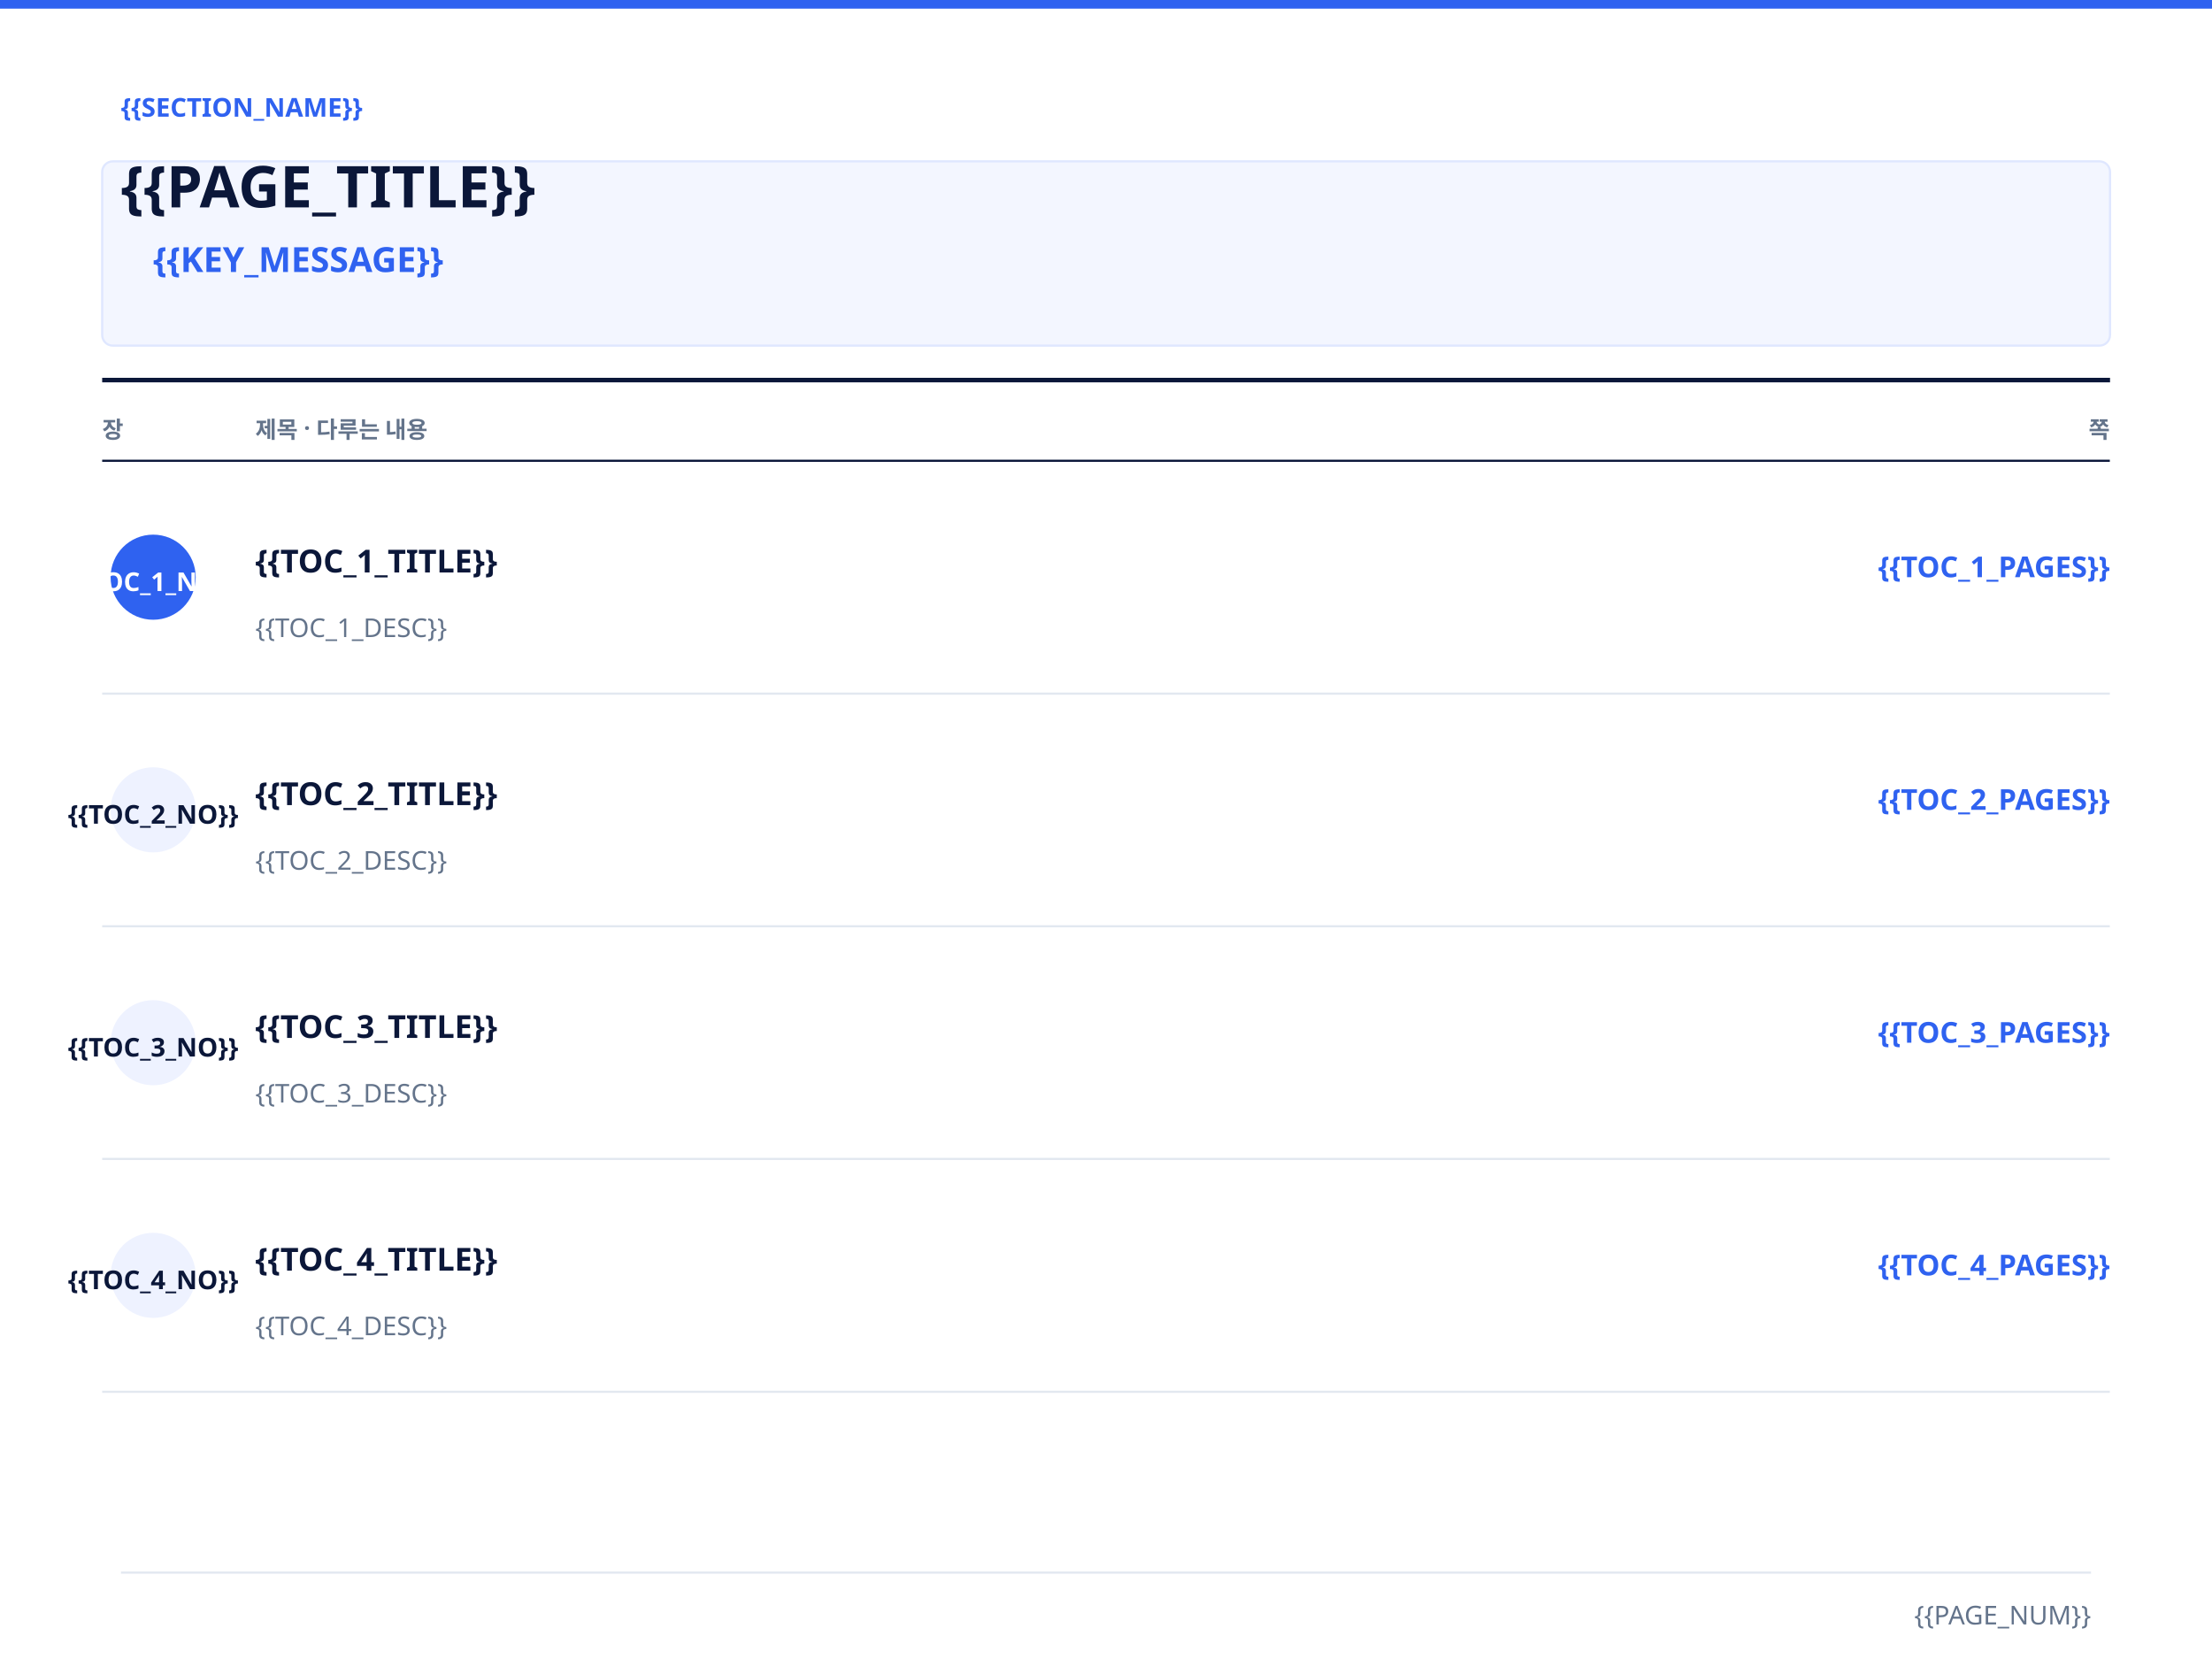
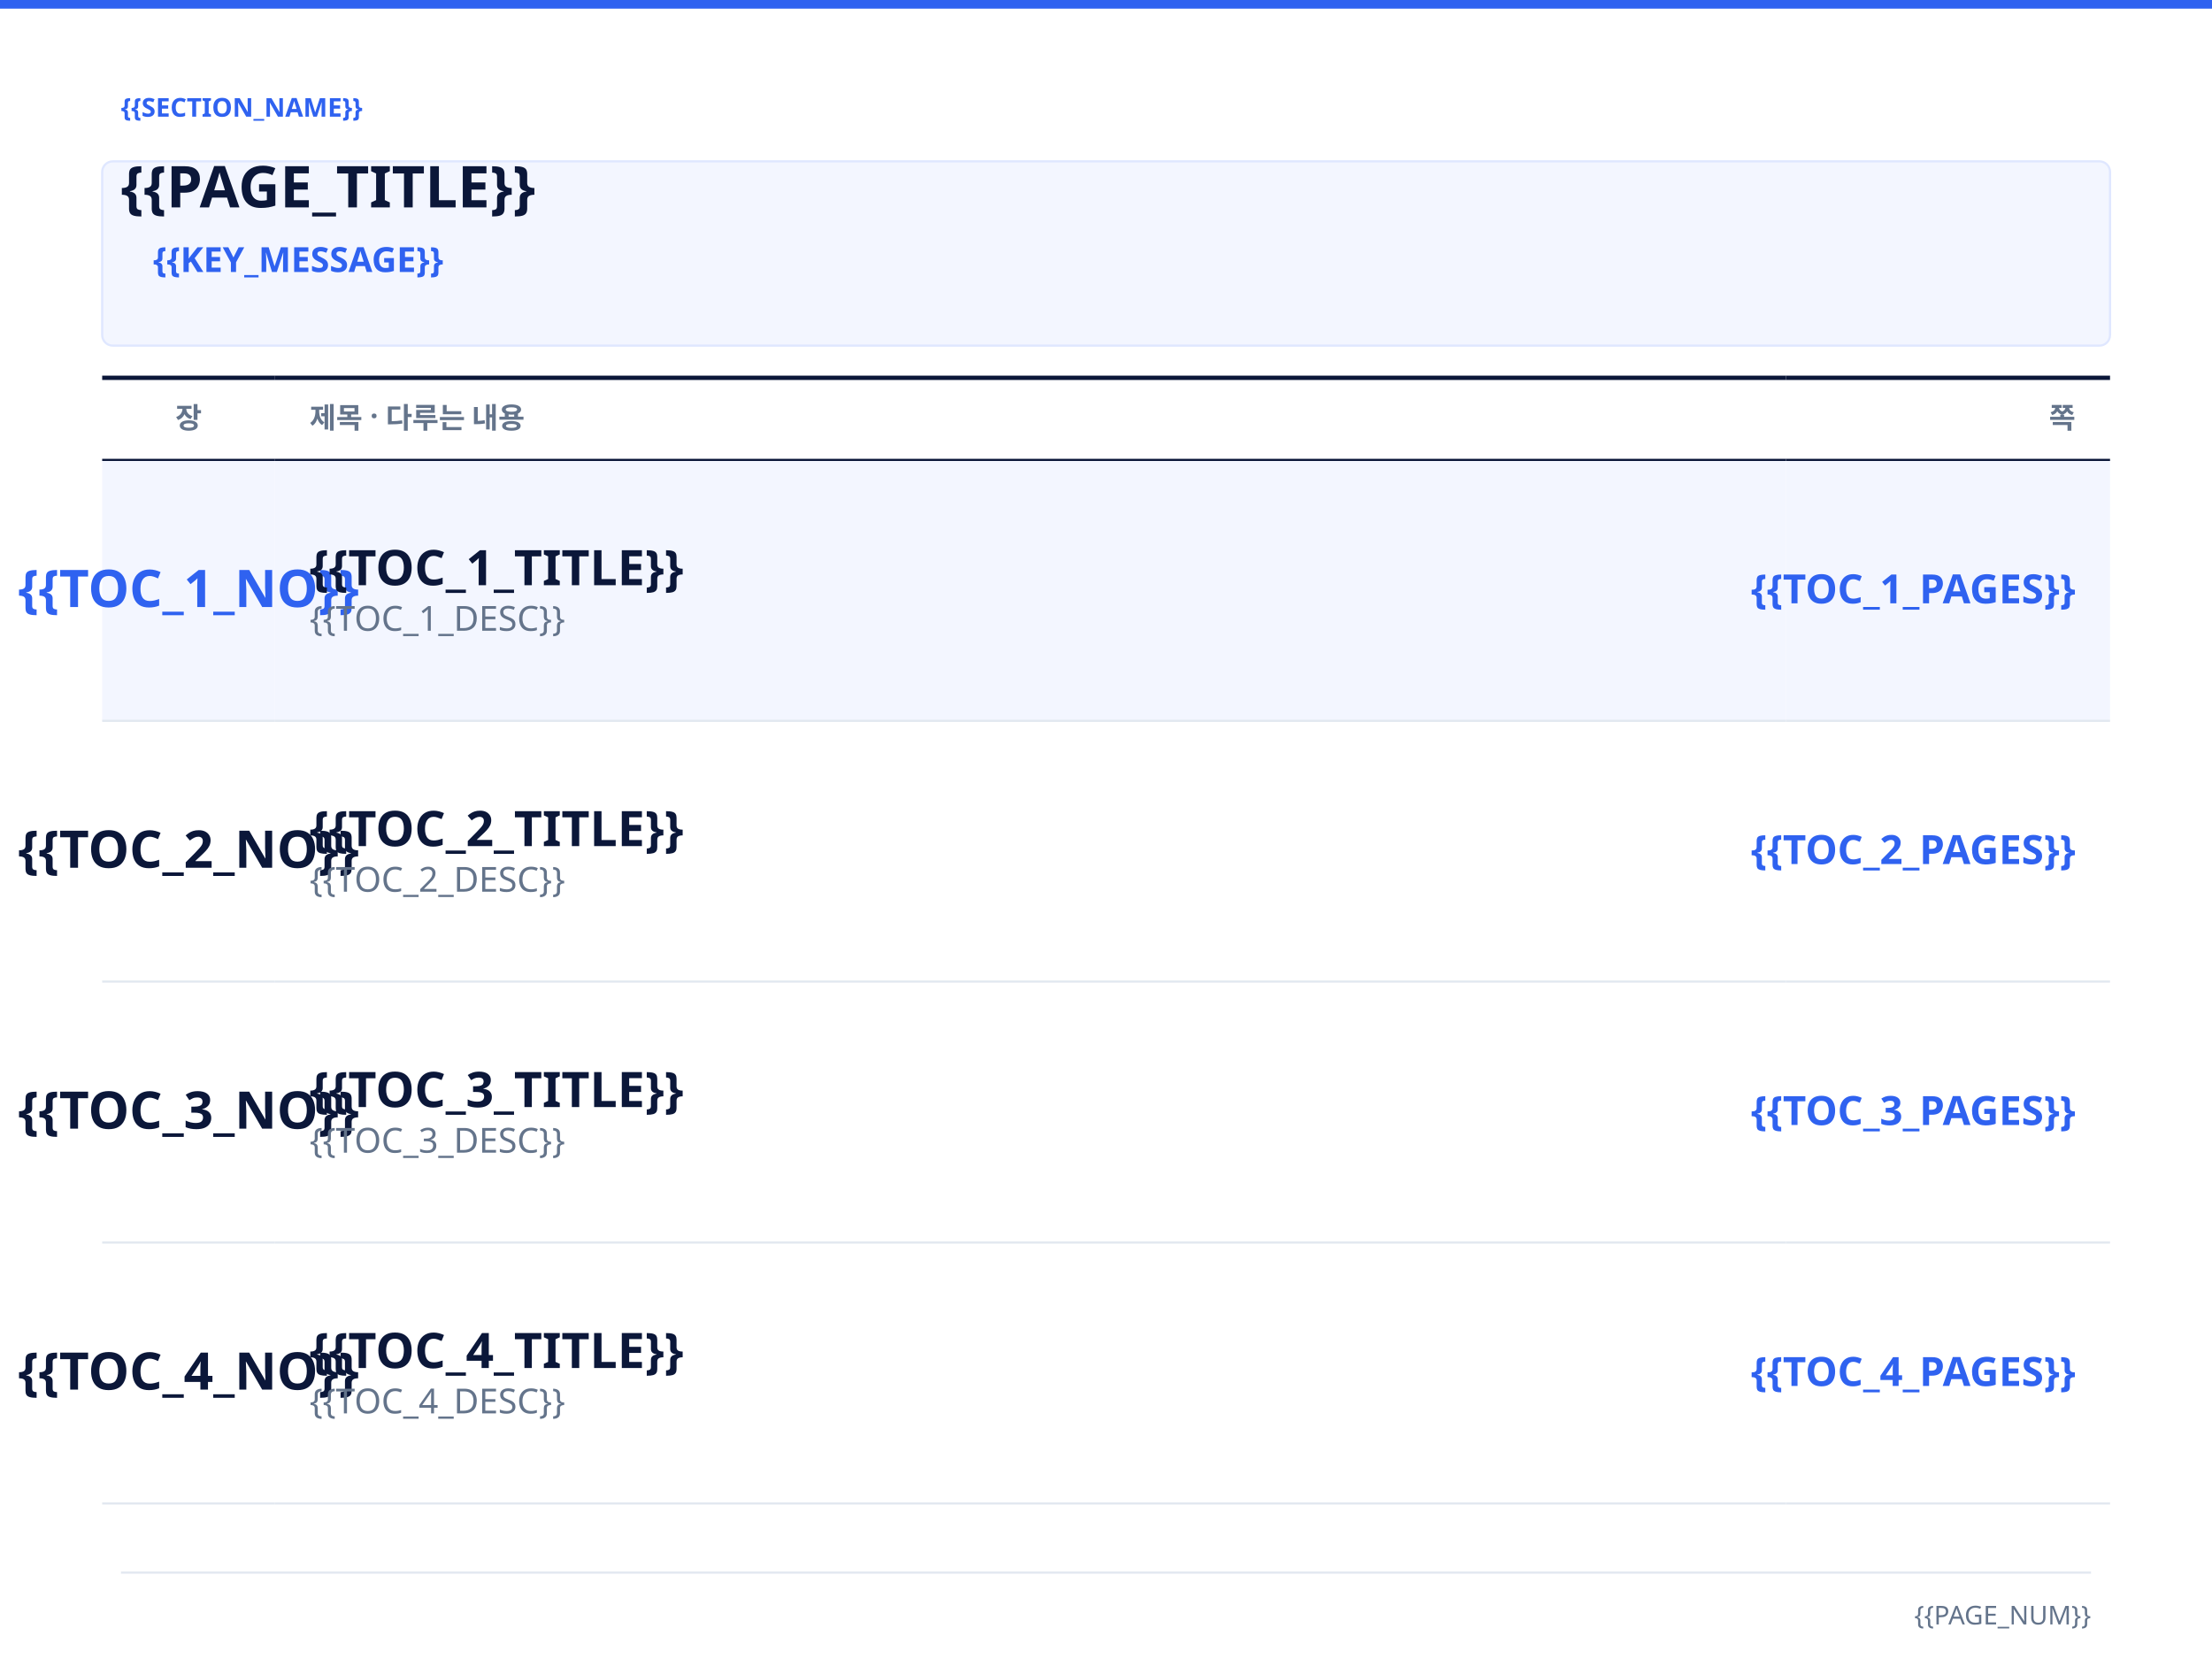
<svg xmlns="http://www.w3.org/2000/svg" viewBox="0 0 1024 768" data-pptx-master="innercarry-master-4x3" data-pptx-master-name="이너캐리 4:3" data-pptx-layout="innercarry-toc-pages-4" data-pptx-layout-name="이너캐리 목차(쪽수·4장)">
  <rect id="master-bg" x="0" y="0" width="1024" height="768" fill="#FFFFFF" data-pptx-layer="master" data-pptx-editable="false" />
  <rect id="top-rule" x="0" y="0" width="1024" height="4" fill="#2F62F0" data-pptx-layer="layout" data-pptx-editable="false" />
  <rect id="toc-lead-box" x="47.3" y="74.7" width="929.5" height="85.3" rx="4.9" ry="4.9" fill="#F3F6FF" stroke="#DFE7FF" stroke-width="1" data-pptx-layer="layout" data-pptx-editable="false" />
-   <rect id="toc-rule-top" x="47.3" y="174.9" width="929.5" height="2.1" fill="#0B1739" data-pptx-layer="layout" data-pptx-editable="false" />
-   <text id="toc-head-no" x="47.3" y="202.7" font-family="&quot;IBM Plex Sans KR&quot;, &quot;Malgun Gothic&quot;, sans-serif" font-size="10.67" font-weight="700" fill="#64748B" data-pptx-layer="layout" data-pptx-editable="false">장</text>
-   <text id="toc-head-title" x="118.2" y="202.7" font-family="&quot;IBM Plex Sans KR&quot;, &quot;Malgun Gothic&quot;, sans-serif" font-size="10.67" font-weight="700" fill="#64748B" data-pptx-layer="layout" data-pptx-editable="false">제목 · 다루는 내용</text>
-   <text id="toc-head-pages" x="976.7" y="202.7" text-anchor="end" font-family="&quot;IBM Plex Sans KR&quot;, &quot;Malgun Gothic&quot;, sans-serif" font-size="10.67" font-weight="700" fill="#64748B" data-pptx-layer="layout" data-pptx-editable="false">쪽</text>
-   <line id="toc-rule-head" x1="47.3" y1="213.3" x2="976.7" y2="213.3" stroke="#0B1739" stroke-width="1" data-pptx-layer="layout" data-pptx-editable="false" />
-   <line id="toc-1-rule" x1="47.3" y1="321.1" x2="976.7" y2="321.1" stroke="#E2E8F0" stroke-width="1" data-pptx-layer="layout" data-pptx-editable="false" />
-   <line id="toc-2-rule" x1="47.3" y1="428.8" x2="976.7" y2="428.8" stroke="#E2E8F0" stroke-width="1" data-pptx-layer="layout" data-pptx-editable="false" />
-   <line id="toc-3-rule" x1="47.3" y1="536.5" x2="976.7" y2="536.5" stroke="#E2E8F0" stroke-width="1" data-pptx-layer="layout" data-pptx-editable="false" />
-   <line id="toc-4-rule" x1="47.3" y1="644.3" x2="976.7" y2="644.3" stroke="#E2E8F0" stroke-width="1" data-pptx-layer="layout" data-pptx-editable="false" />
  <line id="footer-line" x1="56" y1="728" x2="968" y2="728" stroke="#E2E8F0" stroke-width="1" data-pptx-layer="layout" data-pptx-editable="false" />
-   <circle id="toc-1-badge" cx="70.9" cy="267.2" r="19.7" fill="#2F62F0" />
-   <circle id="toc-2-badge" cx="70.9" cy="374.9" r="19.7" fill="#EEF2FF" />
-   <circle id="toc-3-badge" cx="70.9" cy="482.7" r="19.7" fill="#EEF2FF" />
-   <circle id="toc-4-badge" cx="70.9" cy="590.4" r="19.7" fill="#EEF2FF" />
+   <g id="toc-table" data-pptx-native="table" data-toc-cols="no title pages" data-toc-prefix="toc-">
+     <rect x="47.3" y="174.9" width="80.0" height="38.0" fill="#FFFFFF" />
+     <rect x="127.3" y="174.9" width="699.5" height="38.0" fill="#FFFFFF" />
+     <rect x="826.8" y="174.9" width="150.0" height="38.0" fill="#FFFFFF" />
+     <rect x="47.3" y="212.9" width="80.0" height="120.8" fill="#F3F6FF" />
+     <rect x="127.3" y="212.9" width="699.5" height="120.8" fill="#F3F6FF" />
+     <rect x="826.8" y="212.9" width="150.0" height="120.8" fill="#F3F6FF" />
+     <rect x="47.3" y="333.7" width="80.0" height="120.8" fill="#FFFFFF" />
+     <rect x="127.3" y="333.7" width="699.5" height="120.8" fill="#FFFFFF" />
+     <rect x="826.8" y="333.7" width="150.0" height="120.8" fill="#FFFFFF" />
+     <rect x="47.3" y="454.4" width="80.0" height="120.8" fill="#FFFFFF" />
+     <rect x="127.3" y="454.4" width="699.5" height="120.8" fill="#FFFFFF" />
+     <rect x="826.8" y="454.4" width="150.0" height="120.8" fill="#FFFFFF" />
+     <rect x="47.3" y="575.2" width="80.0" height="120.8" fill="#FFFFFF" />
+     <rect x="127.3" y="575.2" width="699.5" height="120.8" fill="#FFFFFF" />
+     <rect x="826.8" y="575.2" width="150.0" height="120.8" fill="#FFFFFF" />
+     <line x1="47.3" y1="174.9" x2="127.3" y2="174.9" stroke="#0B1739" stroke-width="2" />
+     <line x1="47.3" y1="212.9" x2="127.3" y2="212.9" stroke="#0B1739" stroke-width="1" />
+     <line x1="127.3" y1="174.9" x2="826.8" y2="174.9" stroke="#0B1739" stroke-width="2" />
+     <line x1="127.3" y1="212.9" x2="826.8" y2="212.9" stroke="#0B1739" stroke-width="1" />
+     <line x1="826.8" y1="174.9" x2="976.8" y2="174.9" stroke="#0B1739" stroke-width="2" />
+     <line x1="826.8" y1="212.9" x2="976.8" y2="212.9" stroke="#0B1739" stroke-width="1" />
+     <line x1="47.3" y1="333.7" x2="127.3" y2="333.7" stroke="#E2E8F0" stroke-width="1" />
+     <line x1="127.3" y1="333.7" x2="826.8" y2="333.7" stroke="#E2E8F0" stroke-width="1" />
+     <line x1="826.8" y1="333.7" x2="976.8" y2="333.7" stroke="#E2E8F0" stroke-width="1" />
+     <line x1="47.3" y1="454.4" x2="127.3" y2="454.4" stroke="#E2E8F0" stroke-width="1" />
+     <line x1="127.3" y1="454.4" x2="826.8" y2="454.4" stroke="#E2E8F0" stroke-width="1" />
+     <line x1="826.8" y1="454.4" x2="976.8" y2="454.4" stroke="#E2E8F0" stroke-width="1" />
+     <line x1="47.3" y1="575.2" x2="127.3" y2="575.2" stroke="#E2E8F0" stroke-width="1" />
+     <line x1="127.3" y1="575.2" x2="826.8" y2="575.2" stroke="#E2E8F0" stroke-width="1" />
+     <line x1="826.8" y1="575.2" x2="976.8" y2="575.2" stroke="#E2E8F0" stroke-width="1" />
+     <line x1="47.3" y1="696.0" x2="127.3" y2="696.0" stroke="#E2E8F0" stroke-width="1" />
+     <line x1="127.3" y1="696.0" x2="826.8" y2="696.0" stroke="#E2E8F0" stroke-width="1" />
+     <line x1="826.8" y1="696.0" x2="976.8" y2="696.0" stroke="#E2E8F0" stroke-width="1" />
+     <text id="toc-head-no" x="87.3" y="198.2" font-family="&quot;IBM Plex Sans KR&quot;, &quot;Malgun Gothic&quot;, sans-serif" font-size="13.33" font-weight="700" fill="#64748B" text-anchor="middle">장</text>
+     <text id="toc-head-title" x="143.3" y="198.2" font-family="&quot;IBM Plex Sans KR&quot;, &quot;Malgun Gothic&quot;, sans-serif" font-size="13.33" font-weight="700" fill="#64748B">제목 · 다루는 내용</text>
+     <text id="toc-head-pages" x="960.8" y="198.2" font-family="&quot;IBM Plex Sans KR&quot;, &quot;Malgun Gothic&quot;, sans-serif" font-size="13.33" font-weight="700" fill="#64748B" text-anchor="end">쪽</text>
+     <text id="toc-1-no" x="87.3" y="281.0" font-family="&quot;IBM Plex Sans KR&quot;, &quot;Malgun Gothic&quot;, sans-serif" font-size="24" font-weight="700" fill="#2F62F0" text-anchor="middle">{{TOC_1_NO}}</text>
+     <text id="toc-1-title" x="143.3" y="270.9" font-family="&quot;IBM Plex Sans KR&quot;, &quot;Malgun Gothic&quot;, sans-serif" font-size="22.67" font-weight="700" fill="#0B1739">{{TOC_1_TITLE}}</text>
+     <text id="toc-1-desc" x="143.3" y="292.0" font-family="&quot;IBM Plex Sans KR&quot;, &quot;Malgun Gothic&quot;, sans-serif" font-size="16" font-weight="400" fill="#64748B">{{TOC_1_DESC}}</text>
+     <text id="toc-1-pages" x="960.8" y="279.3" font-family="&quot;IBM Plex Sans KR&quot;, &quot;Malgun Gothic&quot;, sans-serif" font-size="18.67" font-weight="700" fill="#2F62F0" text-anchor="end">{{TOC_1_PAGES}}</text>
+     <text id="toc-2-no" x="87.3" y="401.7" font-family="&quot;IBM Plex Sans KR&quot;, &quot;Malgun Gothic&quot;, sans-serif" font-size="24" font-weight="700" fill="#0B1739" text-anchor="middle">{{TOC_2_NO}}</text>
+     <text id="toc-2-title" x="143.3" y="391.7" font-family="&quot;IBM Plex Sans KR&quot;, &quot;Malgun Gothic&quot;, sans-serif" font-size="22.67" font-weight="700" fill="#0B1739">{{TOC_2_TITLE}}</text>
+     <text id="toc-2-desc" x="143.3" y="412.8" font-family="&quot;IBM Plex Sans KR&quot;, &quot;Malgun Gothic&quot;, sans-serif" font-size="16" font-weight="400" fill="#64748B">{{TOC_2_DESC}}</text>
+     <text id="toc-2-pages" x="960.8" y="400.0" font-family="&quot;IBM Plex Sans KR&quot;, &quot;Malgun Gothic&quot;, sans-serif" font-size="18.67" font-weight="700" fill="#2F62F0" text-anchor="end">{{TOC_2_PAGES}}</text>
+     <text id="toc-3-no" x="87.3" y="522.5" font-family="&quot;IBM Plex Sans KR&quot;, &quot;Malgun Gothic&quot;, sans-serif" font-size="24" font-weight="700" fill="#0B1739" text-anchor="middle">{{TOC_3_NO}}</text>
+     <text id="toc-3-title" x="143.3" y="512.5" font-family="&quot;IBM Plex Sans KR&quot;, &quot;Malgun Gothic&quot;, sans-serif" font-size="22.67" font-weight="700" fill="#0B1739">{{TOC_3_TITLE}}</text>
+     <text id="toc-3-desc" x="143.3" y="533.6" font-family="&quot;IBM Plex Sans KR&quot;, &quot;Malgun Gothic&quot;, sans-serif" font-size="16" font-weight="400" fill="#64748B">{{TOC_3_DESC}}</text>
+     <text id="toc-3-pages" x="960.8" y="520.8" font-family="&quot;IBM Plex Sans KR&quot;, &quot;Malgun Gothic&quot;, sans-serif" font-size="18.67" font-weight="700" fill="#2F62F0" text-anchor="end">{{TOC_3_PAGES}}</text>
+     <text id="toc-4-no" x="87.3" y="643.3" font-family="&quot;IBM Plex Sans KR&quot;, &quot;Malgun Gothic&quot;, sans-serif" font-size="24" font-weight="700" fill="#0B1739" text-anchor="middle">{{TOC_4_NO}}</text>
+     <text id="toc-4-title" x="143.3" y="633.3" font-family="&quot;IBM Plex Sans KR&quot;, &quot;Malgun Gothic&quot;, sans-serif" font-size="22.67" font-weight="700" fill="#0B1739">{{TOC_4_TITLE}}</text>
+     <text id="toc-4-desc" x="143.3" y="654.3" font-family="&quot;IBM Plex Sans KR&quot;, &quot;Malgun Gothic&quot;, sans-serif" font-size="16" font-weight="400" fill="#64748B">{{TOC_4_DESC}}</text>
+     <text id="toc-4-pages" x="960.8" y="641.6" font-family="&quot;IBM Plex Sans KR&quot;, &quot;Malgun Gothic&quot;, sans-serif" font-size="18.67" font-weight="700" fill="#2F62F0" text-anchor="end">{{TOC_4_PAGES}}</text>
+   </g>
  <g id="content-title" data-pptx-placeholder="title" data-pptx-placeholder-bounds="56 68 912 36">
    <text id="content-title-carrier" data-pptx-placeholder-carrier="true" x="56" y="96" font-family="&quot;IBM Plex Sans KR&quot;, &quot;Malgun Gothic&quot;, sans-serif" font-size="26.67" font-weight="700" fill="#0B1739">{{PAGE_TITLE}}</text>
  </g>
  <g id="toc-lead" data-pptx-placeholder="body" data-pptx-placeholder-idx="1" data-pptx-placeholder-bounds="59.1 81.1 905.8 72.5">
    <text id="toc-lead-carrier" data-pptx-placeholder-carrier="true" x="70.9" y="125.9" font-family="&quot;IBM Plex Sans KR&quot;, &quot;Malgun Gothic&quot;, sans-serif" font-size="16" font-weight="700" fill="#2F62F0">{{KEY_MESSAGE}}</text>
-   </g>
-   <g id="toc-1-no" data-pptx-placeholder="body" data-pptx-placeholder-idx="2" data-pptx-placeholder-bounds="55.1 254.4 31.5 25.6">
-     <text id="toc-1-no-carrier" data-pptx-placeholder-carrier="true" x="70.9" y="273.6" text-anchor="middle" font-family="&quot;IBM Plex Sans KR&quot;, &quot;Malgun Gothic&quot;, sans-serif" font-size="12" font-weight="700" fill="#FFFFFF">{{TOC_1_NO}}</text>
-   </g>
-   <g id="toc-1-title" data-pptx-placeholder="body" data-pptx-placeholder-idx="3" data-pptx-placeholder-bounds="118.2 241.6 630.2 32">
-     <text id="toc-1-title-carrier" data-pptx-placeholder-carrier="true" x="118.2" y="265" font-family="&quot;IBM Plex Sans KR&quot;, &quot;Malgun Gothic&quot;, sans-serif" font-size="14.67" font-weight="700" fill="#0B1739">{{TOC_1_TITLE}}</text>
-   </g>
-   <g id="toc-1-desc" data-pptx-placeholder="body" data-pptx-placeholder-idx="4" data-pptx-placeholder-bounds="118.2 273.6 689.2 63.7">
-     <text id="toc-1-desc-carrier" data-pptx-placeholder-carrier="true" x="118.2" y="294.9" font-family="&quot;IBM Plex Sans KR&quot;, &quot;Malgun Gothic&quot;, sans-serif" font-size="12" font-weight="400" fill="#64748B">{{TOC_1_DESC}}</text>
-   </g>
-   <g id="toc-1-pages" data-pptx-placeholder="body" data-pptx-placeholder-idx="5" data-pptx-placeholder-bounds="846.8 243.7 130 32">
-     <text id="toc-1-pages-carrier" data-pptx-placeholder-carrier="true" x="976.7" y="267.2" text-anchor="end" font-family="&quot;IBM Plex Sans KR&quot;, &quot;Malgun Gothic&quot;, sans-serif" font-size="13.33" font-weight="700" fill="#2F62F0">{{TOC_1_PAGES}}</text>
-   </g>
-   <g id="toc-2-no" data-pptx-placeholder="body" data-pptx-placeholder-idx="6" data-pptx-placeholder-bounds="55.1 362.1 31.5 25.6">
-     <text id="toc-2-no-carrier" data-pptx-placeholder-carrier="true" x="70.9" y="381.3" text-anchor="middle" font-family="&quot;IBM Plex Sans KR&quot;, &quot;Malgun Gothic&quot;, sans-serif" font-size="12" font-weight="700" fill="#0B1739">{{TOC_2_NO}}</text>
-   </g>
-   <g id="toc-2-title" data-pptx-placeholder="body" data-pptx-placeholder-idx="7" data-pptx-placeholder-bounds="118.2 349.3 630.2 32">
-     <text id="toc-2-title-carrier" data-pptx-placeholder-carrier="true" x="118.2" y="372.7" font-family="&quot;IBM Plex Sans KR&quot;, &quot;Malgun Gothic&quot;, sans-serif" font-size="14.67" font-weight="700" fill="#0B1739">{{TOC_2_TITLE}}</text>
-   </g>
-   <g id="toc-2-desc" data-pptx-placeholder="body" data-pptx-placeholder-idx="8" data-pptx-placeholder-bounds="118.2 381.3 689.2 63.7">
-     <text id="toc-2-desc-carrier" data-pptx-placeholder-carrier="true" x="118.2" y="402.6" font-family="&quot;IBM Plex Sans KR&quot;, &quot;Malgun Gothic&quot;, sans-serif" font-size="12" font-weight="400" fill="#64748B">{{TOC_2_DESC}}</text>
-   </g>
-   <g id="toc-2-pages" data-pptx-placeholder="body" data-pptx-placeholder-idx="9" data-pptx-placeholder-bounds="846.8 351.4 130 32">
-     <text id="toc-2-pages-carrier" data-pptx-placeholder-carrier="true" x="976.7" y="374.9" text-anchor="end" font-family="&quot;IBM Plex Sans KR&quot;, &quot;Malgun Gothic&quot;, sans-serif" font-size="13.33" font-weight="700" fill="#2F62F0">{{TOC_2_PAGES}}</text>
-   </g>
-   <g id="toc-3-no" data-pptx-placeholder="body" data-pptx-placeholder-idx="10" data-pptx-placeholder-bounds="55.1 469.9 31.5 25.6">
-     <text id="toc-3-no-carrier" data-pptx-placeholder-carrier="true" x="70.9" y="489.1" text-anchor="middle" font-family="&quot;IBM Plex Sans KR&quot;, &quot;Malgun Gothic&quot;, sans-serif" font-size="12" font-weight="700" fill="#0B1739">{{TOC_3_NO}}</text>
-   </g>
-   <g id="toc-3-title" data-pptx-placeholder="body" data-pptx-placeholder-idx="11" data-pptx-placeholder-bounds="118.2 457.1 630.2 32">
-     <text id="toc-3-title-carrier" data-pptx-placeholder-carrier="true" x="118.2" y="480.5" font-family="&quot;IBM Plex Sans KR&quot;, &quot;Malgun Gothic&quot;, sans-serif" font-size="14.67" font-weight="700" fill="#0B1739">{{TOC_3_TITLE}}</text>
-   </g>
-   <g id="toc-3-desc" data-pptx-placeholder="body" data-pptx-placeholder-idx="12" data-pptx-placeholder-bounds="118.2 489.1 689.2 63.7">
-     <text id="toc-3-desc-carrier" data-pptx-placeholder-carrier="true" x="118.2" y="510.4" font-family="&quot;IBM Plex Sans KR&quot;, &quot;Malgun Gothic&quot;, sans-serif" font-size="12" font-weight="400" fill="#64748B">{{TOC_3_DESC}}</text>
-   </g>
-   <g id="toc-3-pages" data-pptx-placeholder="body" data-pptx-placeholder-idx="13" data-pptx-placeholder-bounds="846.8 459.2 130 32">
-     <text id="toc-3-pages-carrier" data-pptx-placeholder-carrier="true" x="976.7" y="482.7" text-anchor="end" font-family="&quot;IBM Plex Sans KR&quot;, &quot;Malgun Gothic&quot;, sans-serif" font-size="13.33" font-weight="700" fill="#2F62F0">{{TOC_3_PAGES}}</text>
-   </g>
-   <g id="toc-4-no" data-pptx-placeholder="body" data-pptx-placeholder-idx="14" data-pptx-placeholder-bounds="55.1 577.6 31.5 25.6">
-     <text id="toc-4-no-carrier" data-pptx-placeholder-carrier="true" x="70.9" y="596.8" text-anchor="middle" font-family="&quot;IBM Plex Sans KR&quot;, &quot;Malgun Gothic&quot;, sans-serif" font-size="12" font-weight="700" fill="#0B1739">{{TOC_4_NO}}</text>
-   </g>
-   <g id="toc-4-title" data-pptx-placeholder="body" data-pptx-placeholder-idx="15" data-pptx-placeholder-bounds="118.2 564.8 630.2 32">
-     <text id="toc-4-title-carrier" data-pptx-placeholder-carrier="true" x="118.2" y="588.2" font-family="&quot;IBM Plex Sans KR&quot;, &quot;Malgun Gothic&quot;, sans-serif" font-size="14.67" font-weight="700" fill="#0B1739">{{TOC_4_TITLE}}</text>
-   </g>
-   <g id="toc-4-desc" data-pptx-placeholder="body" data-pptx-placeholder-idx="16" data-pptx-placeholder-bounds="118.2 596.8 689.2 63.7">
-     <text id="toc-4-desc-carrier" data-pptx-placeholder-carrier="true" x="118.2" y="618.1" font-family="&quot;IBM Plex Sans KR&quot;, &quot;Malgun Gothic&quot;, sans-serif" font-size="12" font-weight="400" fill="#64748B">{{TOC_4_DESC}}</text>
-   </g>
-   <g id="toc-4-pages" data-pptx-placeholder="body" data-pptx-placeholder-idx="17" data-pptx-placeholder-bounds="846.8 566.9 130 32">
-     <text id="toc-4-pages-carrier" data-pptx-placeholder-carrier="true" x="976.7" y="590.4" text-anchor="end" font-family="&quot;IBM Plex Sans KR&quot;, &quot;Malgun Gothic&quot;, sans-serif" font-size="13.33" font-weight="700" fill="#2F62F0">{{TOC_4_PAGES}}</text>
  </g>
  <g id="footer-section" data-pptx-placeholder="footer" data-pptx-placeholder-bounds="56 40 600 18">
    <text id="footer-section-carrier" data-pptx-placeholder-carrier="true" x="56" y="54" font-family="&quot;IBM Plex Sans KR&quot;, &quot;Malgun Gothic&quot;, sans-serif" font-size="12" font-weight="700" fill="#2F62F0">{{SECTION_NAME}}</text>
  </g>
  <g id="page-number" data-pptx-placeholder="slide-number" data-pptx-placeholder-bounds="888 736 80 20">
    <text id="page-number-carrier" data-pptx-placeholder-carrier="true" x="968" y="752" text-anchor="end" font-family="&quot;IBM Plex Sans KR&quot;, &quot;Malgun Gothic&quot;, sans-serif" font-size="12" font-weight="400" fill="#64748B">{{PAGE_NUM}}</text>
  </g>
</svg>
